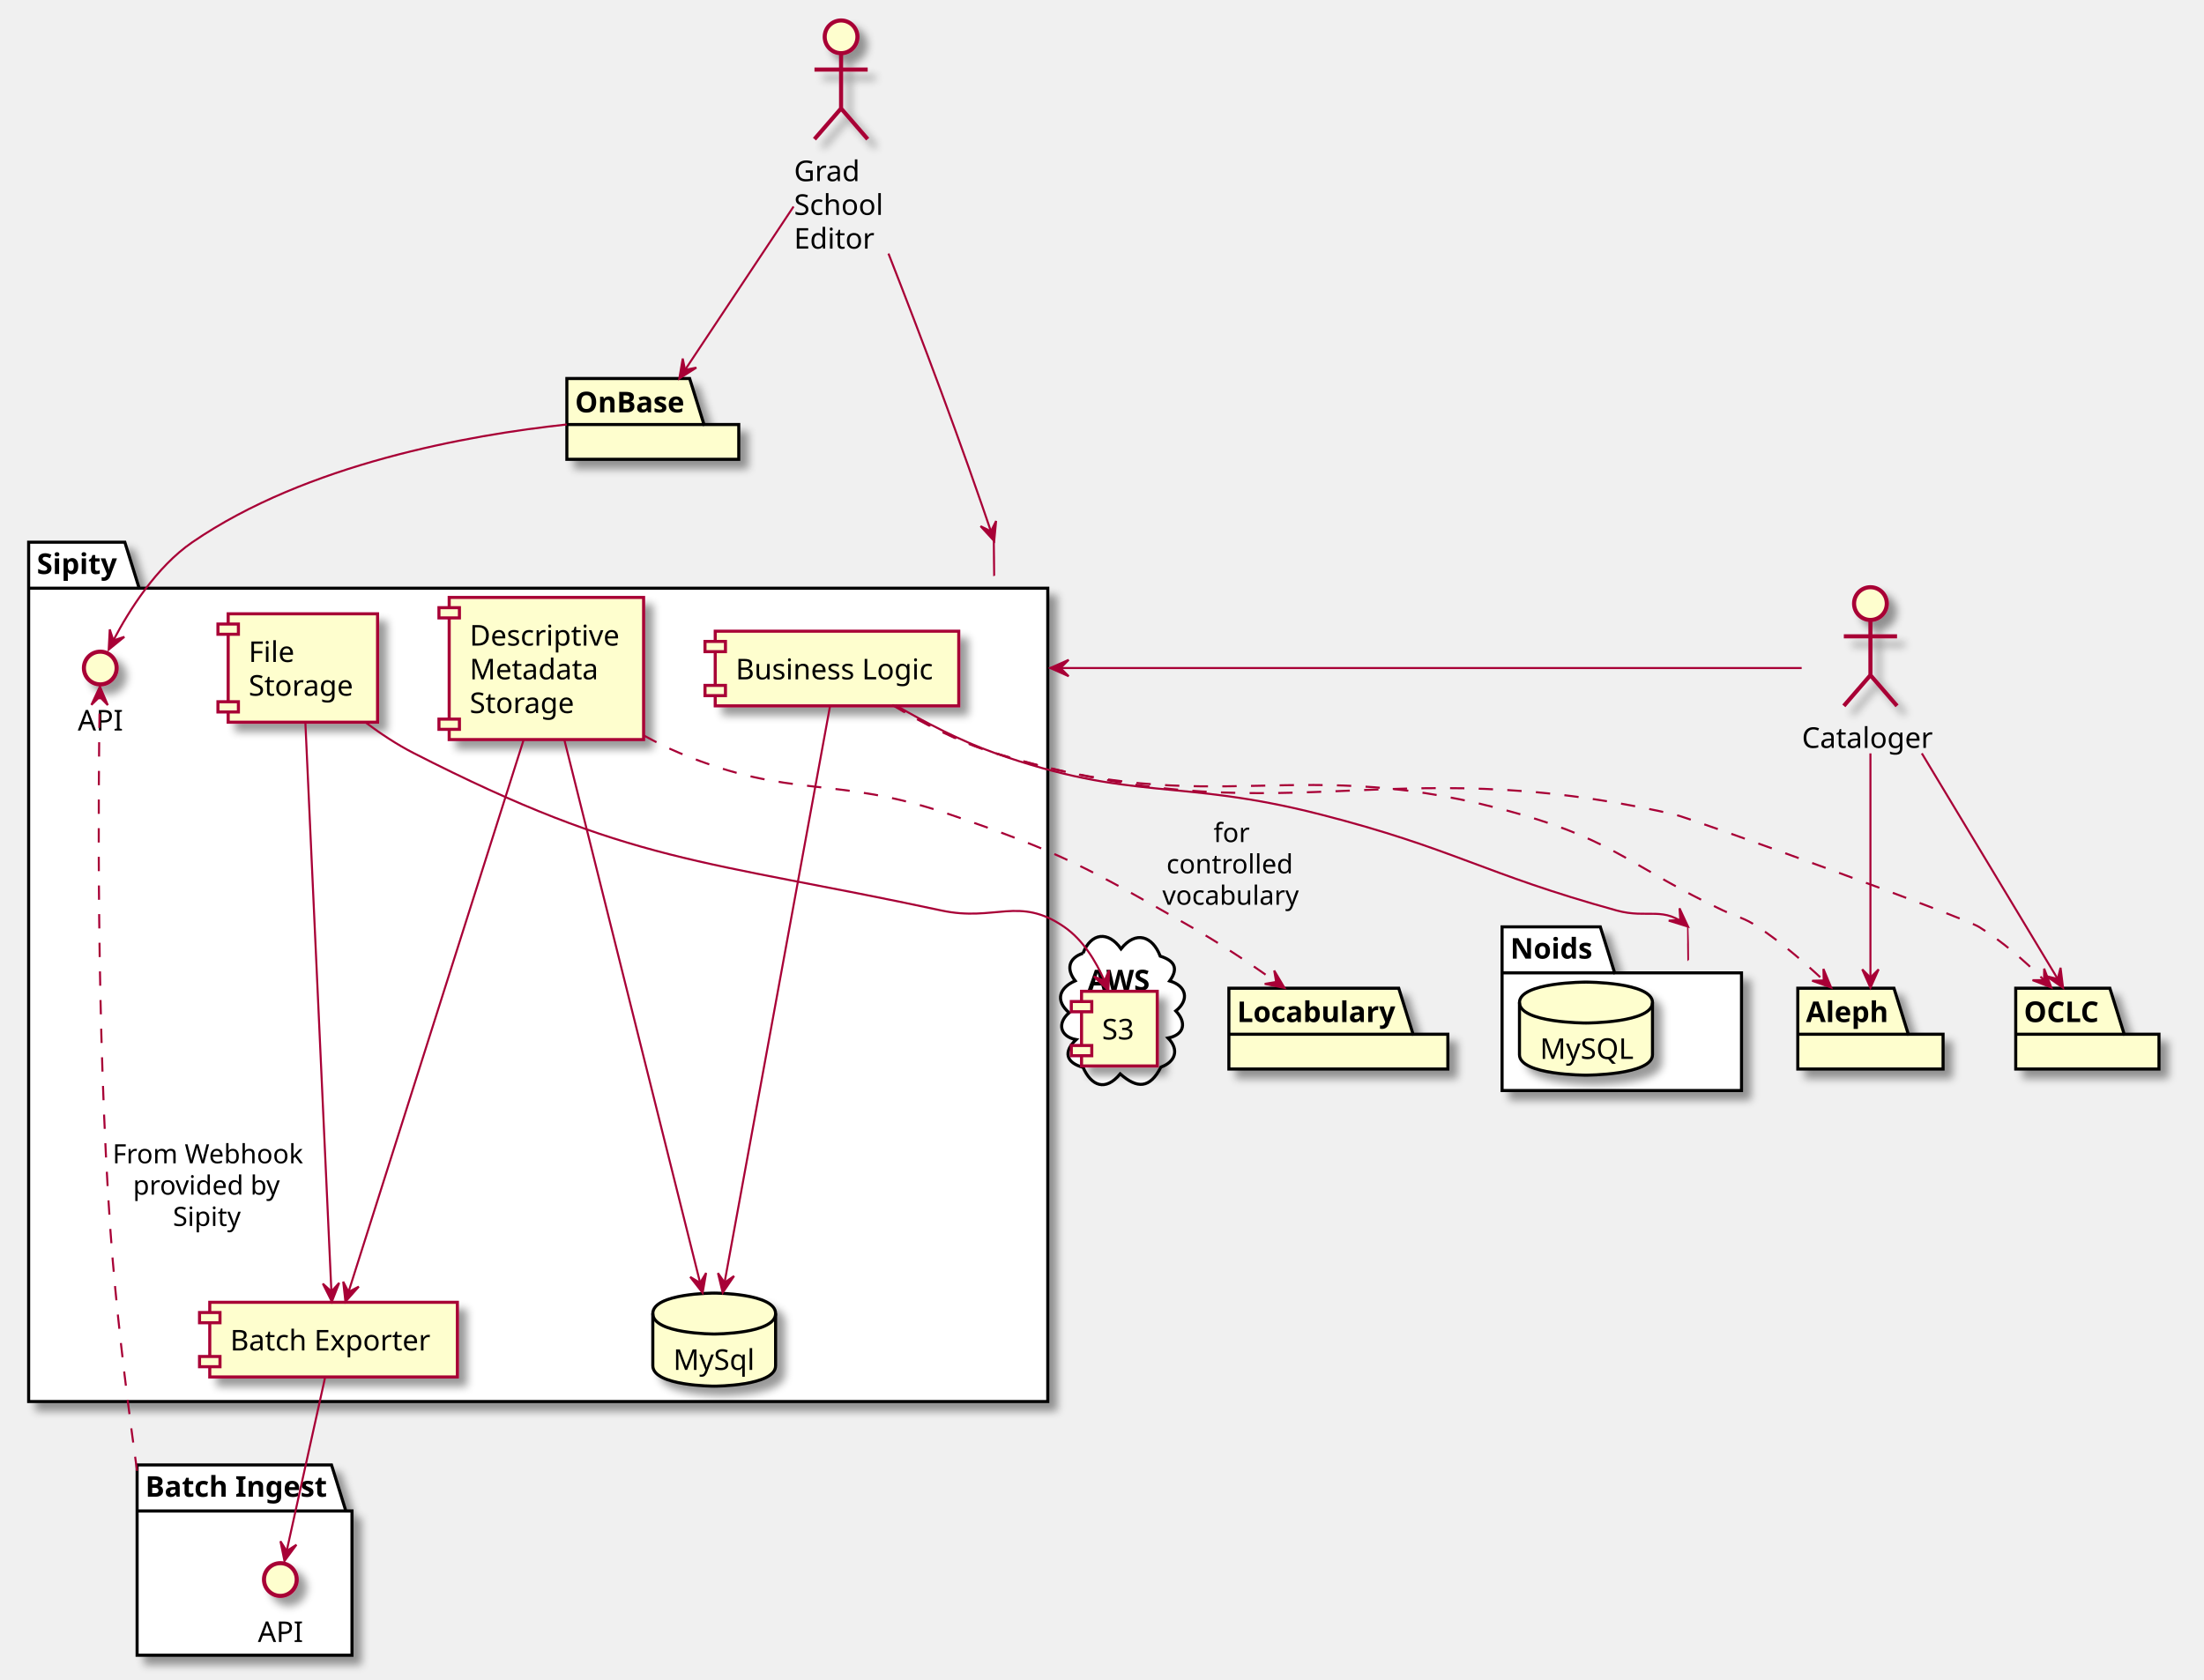
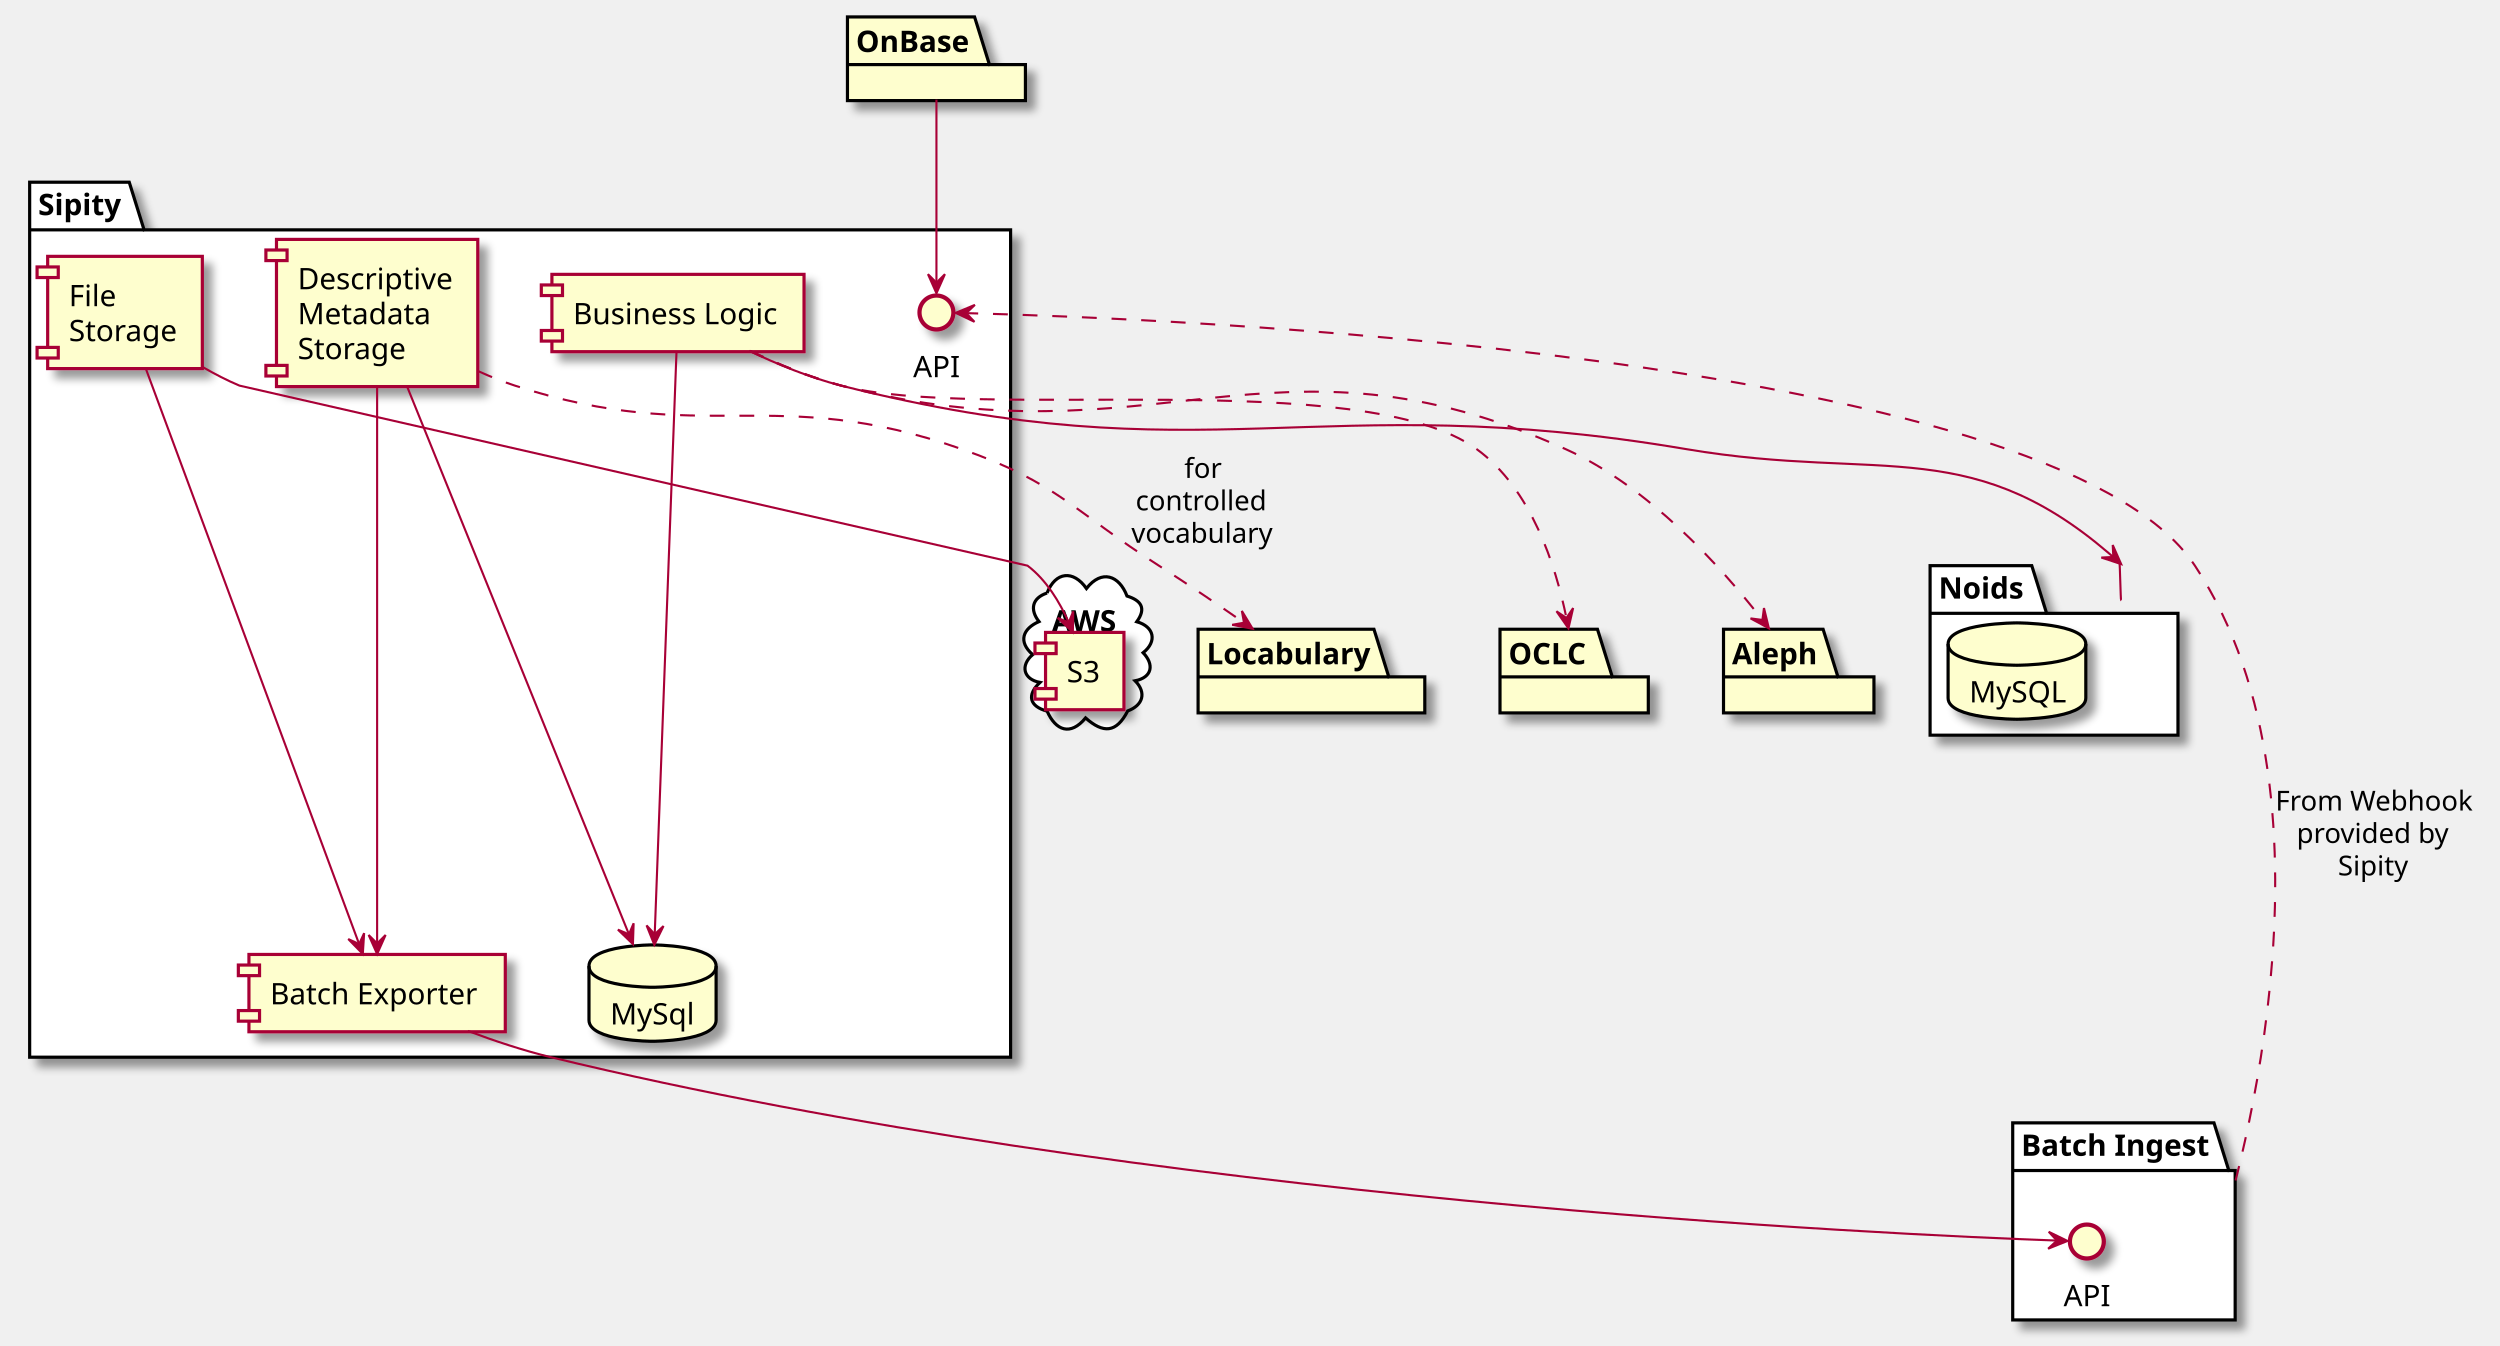
- <svg xmlns="http://www.w3.org/2000/svg" contentScriptType="application/ecmascript" contentStyleType="text/css" height="821px" preserveAspectRatio="none" style="width:1077px;height:821px;" version="1.1" viewBox="0 0 1077 821" width="1077px" zoomAndPan="magnify">
+ <svg xmlns="http://www.w3.org/2000/svg" contentScriptType="application/ecmascript" contentStyleType="text/css" height="635px" preserveAspectRatio="none" style="width:1180px;height:635px;" version="1.1" viewBox="0 0 1180 635" width="1180px" zoomAndPan="magnify">
  <defs>
-     <filter height="300%" id="fkotewi558p3j" width="300%" x="-1" y="-1">
+     <filter height="300%" id="f1oy0xllibk9ka" width="300%" x="-1" y="-1">
      <feGaussianBlur result="blurOut" stdDeviation="2.0" />
      <feColorMatrix in="blurOut" result="blurOut2" type="matrix" values="0 0 0 0 0 0 0 0 0 0 0 0 0 0 0 0 0 0 .4 0" />
      <feOffset dx="4.0" dy="4.0" in="blurOut2" result="blurOut3" />
      <feBlend in="SourceGraphic" in2="blurOut3" mode="normal" />
    </filter>
  </defs>
  <g>
-     <polygon fill="#FFFFFF" filter="url(#fkotewi558p3j)" points="14,265,61,265,68,287.488,512,287.488,512,685,14,685,14,265" style="stroke: #000000; stroke-width: 1.5;" />
-     <line style="stroke: #000000; stroke-width: 1.5;" x1="14" x2="68" y1="287.488" y2="287.488" />
-     <text fill="#000000" font-family="sans-serif" font-size="14" font-weight="bold" lengthAdjust="spacingAndGlyphs" textLength="41" x="18" y="280.535">Sipity</text>
-     <polygon fill="#FFFFFF" filter="url(#fkotewi558p3j)" points="67,716,162,716,169,738.488,172,738.488,172,809,67,809,67,716" style="stroke: #000000; stroke-width: 1.5;" />
-     <line style="stroke: #000000; stroke-width: 1.5;" x1="67" x2="169" y1="738.488" y2="738.488" />
-     <text fill="#000000" font-family="sans-serif" font-size="14" font-weight="bold" lengthAdjust="spacingAndGlyphs" textLength="89" x="71" y="731.535">Batch Ingest</text>
-     <polygon fill="#FFFFFF" filter="url(#fkotewi558p3j)" points="734,453,782,453,789,475.488,851,475.488,851,533,734,533,734,453" style="stroke: #000000; stroke-width: 1.5;" />
-     <line style="stroke: #000000; stroke-width: 1.5;" x1="734" x2="789" y1="475.488" y2="475.488" />
-     <text fill="#000000" font-family="sans-serif" font-size="14" font-weight="bold" lengthAdjust="spacingAndGlyphs" textLength="42" x="738" y="468.535">Noids</text>
-     <path d="M529.214,465.899 C533.211,455.757 541.62,454.938 547.798,463.76 C555.029,454.592 563.234,457.565 566.946,467.322 C573.62,469.421 576.19,473.042 571.568,479.448 C579.779,481.794 581.335,488.692 574.558,494.097 C579.821,499.584 578.968,505.698 570.776,507.344 C576.361,513.062 574.385,518.966 567.275,521.557 C561.905,532.072 555.741,532.25 547.395,524.862 C540.225,533.569 533.276,530.827 529.251,521.667 C520.875,519.419 519.476,514.053 525.864,508.115 C517.972,506.641 516.47,500.086 522.417,494.979 C515.383,488.826 517.761,482.737 525.396,479.387 C521.005,473.72 522.073,468.301 529.214,465.899 " fill="#FFFFFF" style="stroke: #000000; stroke-width: 1.5;" />
-     <text fill="#000000" font-family="sans-serif" font-size="14" font-weight="bold" lengthAdjust="spacingAndGlyphs" textLength="31" x="531.5" y="484.035">AWS</text>
-     <rect fill="#FEFECE" filter="url(#fkotewi558p3j)" height="52.977" style="stroke: #A80036; stroke-width: 1.5;" width="73" x="111.5" y="300" />
-     <rect fill="#FEFECE" height="5" style="stroke: #A80036; stroke-width: 1.5;" width="10" x="106.5" y="305" />
-     <rect fill="#FEFECE" height="5" style="stroke: #A80036; stroke-width: 1.5;" width="10" x="106.5" y="342.977" />
-     <text fill="#000000" font-family="sans-serif" font-size="14" lengthAdjust="spacingAndGlyphs" textLength="24" x="121.5" y="323.535">File</text>
-     <text fill="#000000" font-family="sans-serif" font-size="14" lengthAdjust="spacingAndGlyphs" textLength="53" x="121.5" y="340.023">Storage</text>
-     <rect fill="#FEFECE" filter="url(#fkotewi558p3j)" height="69.465" style="stroke: #A80036; stroke-width: 1.5;" width="95" x="219.5" y="292" />
-     <rect fill="#FEFECE" height="5" style="stroke: #A80036; stroke-width: 1.5;" width="10" x="214.5" y="297" />
-     <rect fill="#FEFECE" height="5" style="stroke: #A80036; stroke-width: 1.5;" width="10" x="214.5" y="351.465" />
-     <text fill="#000000" font-family="sans-serif" font-size="14" lengthAdjust="spacingAndGlyphs" textLength="75" x="229.5" y="315.535">Descriptive</text>
-     <text fill="#000000" font-family="sans-serif" font-size="14" lengthAdjust="spacingAndGlyphs" textLength="63" x="229.5" y="332.023">Metadata</text>
-     <text fill="#000000" font-family="sans-serif" font-size="14" lengthAdjust="spacingAndGlyphs" textLength="53" x="229.5" y="348.512">Storage</text>
-     <rect fill="#FEFECE" filter="url(#fkotewi558p3j)" height="36.488" style="stroke: #A80036; stroke-width: 1.5;" width="121" x="102.5" y="636.5" />
-     <rect fill="#FEFECE" height="5" style="stroke: #A80036; stroke-width: 1.5;" width="10" x="97.5" y="641.5" />
-     <rect fill="#FEFECE" height="5" style="stroke: #A80036; stroke-width: 1.5;" width="10" x="97.5" y="662.988" />
-     <text fill="#000000" font-family="sans-serif" font-size="14" lengthAdjust="spacingAndGlyphs" textLength="101" x="112.5" y="660.035">Batch Exporter</text>
-     <rect fill="#FEFECE" filter="url(#fkotewi558p3j)" height="36.488" style="stroke: #A80036; stroke-width: 1.5;" width="119" x="349.5" y="308.5" />
-     <rect fill="#FEFECE" height="5" style="stroke: #A80036; stroke-width: 1.5;" width="10" x="344.5" y="313.5" />
-     <rect fill="#FEFECE" height="5" style="stroke: #A80036; stroke-width: 1.5;" width="10" x="344.5" y="334.988" />
-     <text fill="#000000" font-family="sans-serif" font-size="14" lengthAdjust="spacingAndGlyphs" textLength="99" x="359.5" y="332.035">Business Logic</text>
-     <ellipse cx="49" cy="326.5" fill="#FEFECE" filter="url(#fkotewi558p3j)" rx="8" ry="8" style="stroke: #A80036; stroke-width: 2.0;" />
-     <text fill="#000000" font-family="sans-serif" font-size="14" lengthAdjust="spacingAndGlyphs" textLength="22" x="38" y="357.035">API</text>
-     <path d="M319,642 C319,632 349,632 349,632 C349,632 379,632 379,642 L379,667.488 C379,677.488 349,677.488 349,677.488 C349,677.488 319,677.488 319,667.488 L319,642 " fill="#FEFECE" filter="url(#fkotewi558p3j)" style="stroke: #000000; stroke-width: 1.5;" />
-     <path d="M319,642 C319,652 349,652 349,652 C349,652 379,652 379,642 " fill="none" style="stroke: #000000; stroke-width: 1.5;" />
-     <text fill="#000000" font-family="sans-serif" font-size="14" lengthAdjust="spacingAndGlyphs" textLength="40" x="329" y="669.535">MySql</text>
-     <ellipse cx="137" cy="772" fill="#FEFECE" filter="url(#fkotewi558p3j)" rx="8" ry="8" style="stroke: #A80036; stroke-width: 2.0;" />
-     <text fill="#000000" font-family="sans-serif" font-size="14" lengthAdjust="spacingAndGlyphs" textLength="22" x="126" y="802.535">API</text>
-     <path d="M742.5,490 C742.5,480 775,480 775,480 C775,480 807.5,480 807.5,490 L807.5,515.488 C807.5,525.488 775,525.488 775,525.488 C775,525.488 742.5,525.488 742.5,515.488 L742.5,490 " fill="#FEFECE" filter="url(#fkotewi558p3j)" style="stroke: #000000; stroke-width: 1.5;" />
-     <path d="M742.5,490 C742.5,500 775,500 775,500 C775,500 807.5,500 807.5,490 " fill="none" style="stroke: #000000; stroke-width: 1.5;" />
-     <text fill="#000000" font-family="sans-serif" font-size="14" lengthAdjust="spacingAndGlyphs" textLength="45" x="752.5" y="517.535">MySQL</text>
-     <rect fill="#FEFECE" filter="url(#fkotewi558p3j)" height="36.488" style="stroke: #A80036; stroke-width: 1.5;" width="37" x="528.5" y="484.5" />
-     <rect fill="#FEFECE" height="5" style="stroke: #A80036; stroke-width: 1.5;" width="10" x="523.5" y="489.5" />
-     <rect fill="#FEFECE" height="5" style="stroke: #A80036; stroke-width: 1.5;" width="10" x="523.5" y="510.988" />
-     <text fill="#000000" font-family="sans-serif" font-size="14" lengthAdjust="spacingAndGlyphs" textLength="17" x="538.5" y="508.035">S3</text>
-     <ellipse cx="914" cy="295" fill="#FEFECE" filter="url(#fkotewi558p3j)" rx="8" ry="8" style="stroke: #A80036; stroke-width: 2.0;" />
-     <path d="M914,303 L914,330 M901,311 L927,311 M914,330 L901,345 M914,330 L927,345 " fill="none" filter="url(#fkotewi558p3j)" style="stroke: #A80036; stroke-width: 2.0;" />
-     <text fill="#000000" font-family="sans-serif" font-size="14" lengthAdjust="spacingAndGlyphs" textLength="67" x="880.5" y="365.535">Cataloger</text>
-     <ellipse cx="411" cy="18" fill="#FEFECE" filter="url(#fkotewi558p3j)" rx="8" ry="8" style="stroke: #A80036; stroke-width: 2.0;" />
-     <path d="M411,26 L411,53 M398,34 L424,34 M411,53 L398,68 M411,53 L424,68 " fill="none" filter="url(#fkotewi558p3j)" style="stroke: #A80036; stroke-width: 2.0;" />
-     <text fill="#000000" font-family="sans-serif" font-size="14" lengthAdjust="spacingAndGlyphs" textLength="33" x="388" y="88.535">Grad</text>
-     <text fill="#000000" font-family="sans-serif" font-size="14" lengthAdjust="spacingAndGlyphs" textLength="46" x="388" y="105.023">School</text>
-     <text fill="#000000" font-family="sans-serif" font-size="14" lengthAdjust="spacingAndGlyphs" textLength="41" x="388" y="121.512">Editor</text>
-     <polygon fill="#FEFECE" filter="url(#fkotewi558p3j)" points="985,483,1031,483,1038,505.488,1055,505.488,1055,522.488,985,522.488,985,483" style="stroke: #000000; stroke-width: 1.5;" />
-     <line style="stroke: #000000; stroke-width: 1.5;" x1="985" x2="1038" y1="505.488" y2="505.488" />
-     <text fill="#000000" font-family="sans-serif" font-size="14" font-weight="bold" lengthAdjust="spacingAndGlyphs" textLength="40" x="989" y="499.535">OCLC</text>
-     <polygon fill="#FEFECE" filter="url(#fkotewi558p3j)" points="878.5,483,925.5,483,932.5,505.488,949.5,505.488,949.5,522.488,878.5,522.488,878.5,483" style="stroke: #000000; stroke-width: 1.5;" />
-     <line style="stroke: #000000; stroke-width: 1.5;" x1="878.5" x2="932.5" y1="505.488" y2="505.488" />
-     <text fill="#000000" font-family="sans-serif" font-size="14" font-weight="bold" lengthAdjust="spacingAndGlyphs" textLength="41" x="882.5" y="499.535">Aleph</text>
-     <polygon fill="#FEFECE" filter="url(#fkotewi558p3j)" points="277,185,337,185,344,207.488,361,207.488,361,224.488,277,224.488,277,185" style="stroke: #000000; stroke-width: 1.5;" />
-     <line style="stroke: #000000; stroke-width: 1.5;" x1="277" x2="344" y1="207.488" y2="207.488" />
-     <text fill="#000000" font-family="sans-serif" font-size="14" font-weight="bold" lengthAdjust="spacingAndGlyphs" textLength="54" x="281" y="201.535">OnBase</text>
-     <polygon fill="#FEFECE" filter="url(#fkotewi558p3j)" points="600.5,483,683.5,483,690.5,505.488,707.5,505.488,707.5,522.488,600.5,522.488,600.5,483" style="stroke: #000000; stroke-width: 1.5;" />
-     <line style="stroke: #000000; stroke-width: 1.5;" x1="600.5" x2="690.5" y1="505.488" y2="505.488" />
-     <text fill="#000000" font-family="sans-serif" font-size="14" font-weight="bold" lengthAdjust="spacingAndGlyphs" textLength="77" x="604.5" y="499.535">Locabulary</text>
-     <path d="M314.622,359.465 C320.329,362.639 326.194,365.574 332,368 C387.51,391.198 407.08,378.515 464,398 C518.743,416.74 531.764,424.289 582,453 C596.081,461.048 610.958,471.007 623.511,479.877 " fill="none" id="SipityDMS-&gt;Locabulary" style="stroke: #A80036; stroke-width: 1.0; stroke-dasharray: 7.0,7.0;" />
-     <polygon fill="#A80036" points="627.675,482.84,622.66,474.363,623.601,479.941,618.022,480.881,627.675,482.84" style="stroke: #A80036; stroke-width: 1.0;" />
-     <text fill="#000000" font-family="sans-serif" font-size="13" lengthAdjust="spacingAndGlyphs" textLength="18" x="593" y="411.568">for</text>
-     <text fill="#000000" font-family="sans-serif" font-size="13" lengthAdjust="spacingAndGlyphs" textLength="64" x="570" y="426.879">controlled</text>
-     <text fill="#000000" font-family="sans-serif" font-size="13" lengthAdjust="spacingAndGlyphs" textLength="68" x="568" y="442.19">vocabulary</text>
-     <path d="M178.681,353.132 C185.989,358.59 193.999,363.909 202,368 C308.546,422.476 342.997,419.904 460,445 C486.304,450.642 497.827,437.765 520,453 C529.152,459.288 535.495,469.723 539.721,479.395 " fill="none" id="SipityFS-&gt;S3" style="stroke: #A80036; stroke-width: 1.0;" />
-     <polygon fill="#A80036" points="541.629,484.06,541.924,474.216,539.736,479.432,534.52,477.244,541.629,484.06" style="stroke: #A80036; stroke-width: 1.0;" />
-     <path d="M275.698,361.291 C292.062,426.748 327.123,566.993 342.046,626.683 " fill="none" id="SipityDMS-&gt;MySql" style="stroke: #A80036; stroke-width: 1.0;" />
-     <polygon fill="#A80036" points="343.341,631.863,345.038,622.161,342.128,627.012,337.277,624.102,343.341,631.863" style="stroke: #A80036; stroke-width: 1.0;" />
-     <path d="M158.994,672.602 C153.794,696.103 144.828,736.623 140.11,757.946 " fill="none" id="SipityBE-&gt;BatchAPI" style="stroke: #A80036; stroke-width: 1.0;" />
-     <polygon fill="#A80036" points="139.007,762.931,144.857,755.008,140.087,758.049,137.046,753.279,139.007,762.931" style="stroke: #A80036; stroke-width: 1.0;" />
-     <path d="M149.215,353.064 C152.079,415.686 159.215,571.736 161.929,631.085 " fill="none" id="SipityFS-&gt;SipityBE" style="stroke: #A80036; stroke-width: 1.0;" />
-     <polygon fill="#A80036" points="162.163,636.19,165.747,627.016,161.934,631.195,157.755,627.382,162.163,636.19" style="stroke: #A80036; stroke-width: 1.0;" />
-     <path d="M255.969,361.291 C234.656,428.509 188.337,574.591 170.35,631.321 " fill="none" id="SipityDMS-&gt;SipityBE" style="stroke: #A80036; stroke-width: 1.0;" />
-     <polygon fill="#A80036" points="168.8,636.209,175.333,628.838,170.311,631.442,167.707,626.42,168.8,636.209" style="stroke: #A80036; stroke-width: 1.0;" />
-     <path d="M66.99,718.911 C66.957,718.671 66.923,718.429 66.889,718.188 C66.822,717.704 66.754,717.218 66.686,716.73 C66.414,714.778 66.14,712.792 65.864,710.775 C61.446,678.496 56.557,638.191 54,602 C46.964,502.394 48.078,382.06 48.729,341.02 " fill="none" id="Batch-&gt;SipityAPI" style="stroke: #A80036; stroke-width: 1.0; stroke-dasharray: 7.0,7.0;" />
-     <polygon fill="#A80036" points="48.821,335.552,44.67,344.484,48.736,340.552,52.669,344.618,48.821,335.552" style="stroke: #A80036; stroke-width: 1.0;" />
-     <text fill="#000000" font-family="sans-serif" font-size="13" lengthAdjust="spacingAndGlyphs" textLength="94" x="55" y="568.568">From Webhook</text>
-     <text fill="#000000" font-family="sans-serif" font-size="13" lengthAdjust="spacingAndGlyphs" textLength="74" x="65" y="583.879">provided by</text>
-     <text fill="#000000" font-family="sans-serif" font-size="13" lengthAdjust="spacingAndGlyphs" textLength="35" x="84.5" y="599.189">Sipity</text>
-     <path d="M405.689,344.602 C395.748,398.943 366.115,560.941 354.122,626.498 " fill="none" id="SipityBL-&gt;MySql" style="stroke: #A80036; stroke-width: 1.0;" />
-     <polygon fill="#A80036" points="353.154,631.793,358.708,623.66,354.053,626.875,350.839,622.221,353.154,631.793" style="stroke: #A80036; stroke-width: 1.0;" />
-     <path d="M437.638,344.672 C451.729,352.89 469.252,362.068 486,368 C553.787,392.01 575.322,380.21 645,398 C710.64,414.759 724.692,426.99 790,445 C797.691,447.121 803.451,446.481 808.783,446.63 C811.449,446.705 814.008,446.977 816.648,447.891 C817.968,448.348 819.309,448.965 820.693,449.798 C821.385,450.214 822.088,450.685 822.805,451.216 C823.163,451.482 823.525,451.763 823.891,452.06 C824.074,452.208 824.258,452.361 824.442,452.517 C824.535,452.596 824.628,452.675 824.72,452.756 C824.767,452.796 824.813,469.448 824.86,469.488 " fill="none" id="SipityBL-&gt;Noids" style="stroke: #A80036; stroke-width: 1.0;" />
-     <polygon fill="#A80036" points="824.86,452.877,820.717,443.942,821.096,449.586,815.452,449.965,824.86,452.877" style="stroke: #A80036; stroke-width: 1.0;" />
-     <path d="M276.959,207.458 C228.963,212.614 149.886,226.694 94,265 C76.311,277.125 62.982,298.551 55.583,312.64 " fill="none" id="OnBase-&gt;SipityAPI" style="stroke: #A80036; stroke-width: 1.0;" />
-     <polygon fill="#A80036" points="53.128,317.467,60.773,311.258,55.394,313.01,53.642,307.632,53.128,317.467" style="stroke: #A80036; stroke-width: 1.0;" />
-     <path d="M436.389,344.556 C450.614,353.062 468.619,362.523 486,368 C595.681,402.562 632.472,366.25 743,398 C789.814,411.447 797.965,424.186 842,445 C849.549,448.568 852.044,448.38 859,453 C870.236,460.463 881.507,470.132 890.895,478.941 " fill="none" id="SipityBL-&gt;Aleph" style="stroke: #A80036; stroke-width: 1.0; stroke-dasharray: 7.0,7.0;" />
-     <polygon fill="#A80036" points="894.797,482.654,891.035,473.553,891.175,479.208,885.52,479.348,894.797,482.654" style="stroke: #A80036; stroke-width: 1.0;" />
-     <path d="M435.975,344.534 C450.24,353.146 468.404,362.707 486,368 C627.876,410.681 673.475,365.398 818,398 C826.607,399.942 959.489,448.37 967,453 C978.441,460.053 989.556,469.831 998.628,478.835 " fill="none" id="SipityBL-&gt;OCLC" style="stroke: #A80036; stroke-width: 1.0; stroke-dasharray: 7.0,7.0;" />
-     <polygon fill="#A80036" points="1002.385,482.637,998.903,473.424,998.87,479.081,993.214,479.048,1002.385,482.637" style="stroke: #A80036; stroke-width: 1.0;" />
-     <path d="M387.784,100.949 C371.216,125.892 349.373,158.776 334.79,180.729 " fill="none" id="GradSchoolEditor-&gt;OnBase" style="stroke: #A80036; stroke-width: 1.0;" />
-     <polygon fill="#A80036" points="331.974,184.968,340.286,179.685,334.741,180.804,333.622,175.258,331.974,184.968" style="stroke: #A80036; stroke-width: 1.0;" />
-     <path d="M434.157,123.925 C441.885,143.667 450.837,166.942 459.861,191.279 C464.374,203.447 468.904,215.881 473.308,228.271 C475.51,234.466 477.681,240.65 479.803,246.784 C480.863,249.851 481.911,252.906 482.945,255.944 C483.462,257.463 483.975,258.977 484.484,260.487 C484.739,261.241 484.993,261.995 485.245,262.747 C485.372,263.123 485.498,263.499 485.623,263.875 C485.686,264.062 485.749,281.301 485.812,281.488 " fill="none" id="GradSchoolEditor-&gt;Sipity" style="stroke: #A80036; stroke-width: 1.0;" />
-     <polygon fill="#A80036" points="485.812,264.438,486.749,254.633,484.225,259.696,479.163,257.172,485.812,264.438" style="stroke: #A80036; stroke-width: 1.0;" />
-     <path d="M880.4,326.5 C817.733,326.5 755.067,326.5 692.4,326.5 C661.067,326.5 629.734,326.5 598.4,326.5 C582.734,326.5 567.067,326.5 551.4,326.5 C543.567,326.5 535.734,326.5 527.9,326.5 C523.984,326.5 520.067,326.5 516.15,326.5 C515.171,326.5 514.192,326.5 513.213,326.5 " fill="none" id="Cataloger-&gt;Sipity" style="stroke: #A80036; stroke-width: 1.0;" />
-     <polygon fill="#A80036" points="513.213,326.5,522.213,330.5,518.213,326.5,522.213,322.5,513.213,326.5" style="stroke: #A80036; stroke-width: 1.0;" />
-     <path d="M914,368.209 C914,402.277 914,449.284 914,477.694 " fill="none" id="Cataloger-&gt;Aleph" style="stroke: #A80036; stroke-width: 1.0;" />
-     <polygon fill="#A80036" points="914,482.775,918,473.775,914,477.775,910,473.775,914,482.775" style="stroke: #A80036; stroke-width: 1.0;" />
-     <path d="M939.12,368.209 C959.809,402.56 988.42,450.065 1005.484,478.397 " fill="none" id="Cataloger-&gt;OCLC" style="stroke: #A80036; stroke-width: 1.0;" />
-     <polygon fill="#A80036" points="1008.12,482.775,1006.903,473.002,1005.54,478.492,1000.05,477.129,1008.12,482.775" style="stroke: #A80036; stroke-width: 1.0;" />
+     <polygon fill="#FFFFFF" filter="url(#f1oy0xllibk9ka)" points="14,86,61,86,68,108.488,477,108.488,477,499,14,499,14,86" style="stroke: #000000; stroke-width: 1.5;" />
+     <line style="stroke: #000000; stroke-width: 1.5;" x1="14" x2="68" y1="108.488" y2="108.488" />
+     <text fill="#000000" font-family="sans-serif" font-size="14" font-weight="bold" lengthAdjust="spacingAndGlyphs" textLength="41" x="18" y="101.535">Sipity</text>
+     <polygon fill="#FFFFFF" filter="url(#f1oy0xllibk9ka)" points="950,530,1045,530,1052,552.488,1055,552.488,1055,623,950,623,950,530" style="stroke: #000000; stroke-width: 1.5;" />
+     <line style="stroke: #000000; stroke-width: 1.5;" x1="950" x2="1052" y1="552.488" y2="552.488" />
+     <text fill="#000000" font-family="sans-serif" font-size="14" font-weight="bold" lengthAdjust="spacingAndGlyphs" textLength="89" x="954" y="545.535">Batch Ingest</text>
+     <polygon fill="#FFFFFF" filter="url(#f1oy0xllibk9ka)" points="911,267,959,267,966,289.488,1028,289.488,1028,347,911,347,911,267" style="stroke: #000000; stroke-width: 1.5;" />
+     <line style="stroke: #000000; stroke-width: 1.5;" x1="911" x2="966" y1="289.488" y2="289.488" />
+     <text fill="#000000" font-family="sans-serif" font-size="14" font-weight="bold" lengthAdjust="spacingAndGlyphs" textLength="42" x="915" y="282.535">Noids</text>
+     <path d="M494.214,279.899 C498.211,269.757 506.62,268.938 512.798,277.76 C520.029,268.592 528.234,271.565 531.946,281.322 C538.62,283.421 541.19,287.042 536.568,293.448 C544.779,295.794 546.335,302.692 539.558,308.097 C544.821,313.584 543.968,319.698 535.776,321.344 C541.361,327.062 539.385,332.966 532.275,335.557 C526.905,346.072 520.741,346.25 512.395,338.862 C505.225,347.569 498.276,344.827 494.251,335.667 C485.875,333.419 484.476,328.053 490.864,322.115 C482.973,320.641 481.47,314.086 487.417,308.979 C480.383,302.826 482.761,296.737 490.396,293.387 C486.005,287.72 487.073,282.301 494.214,279.899 " fill="#FFFFFF" style="stroke: #000000; stroke-width: 1.5;" />
+     <text fill="#000000" font-family="sans-serif" font-size="14" font-weight="bold" lengthAdjust="spacingAndGlyphs" textLength="31" x="496.5" y="298.035">AWS</text>
+     <rect fill="#FEFECE" filter="url(#f1oy0xllibk9ka)" height="52.977" style="stroke: #A80036; stroke-width: 1.5;" width="73" x="22.5" y="121" />
+     <rect fill="#FEFECE" height="5" style="stroke: #A80036; stroke-width: 1.5;" width="10" x="17.5" y="126" />
+     <rect fill="#FEFECE" height="5" style="stroke: #A80036; stroke-width: 1.5;" width="10" x="17.5" y="163.977" />
+     <text fill="#000000" font-family="sans-serif" font-size="14" lengthAdjust="spacingAndGlyphs" textLength="24" x="32.5" y="144.535">File</text>
+     <text fill="#000000" font-family="sans-serif" font-size="14" lengthAdjust="spacingAndGlyphs" textLength="53" x="32.5" y="161.023">Storage</text>
+     <rect fill="#FEFECE" filter="url(#f1oy0xllibk9ka)" height="69.465" style="stroke: #A80036; stroke-width: 1.5;" width="95" x="130.5" y="113" />
+     <rect fill="#FEFECE" height="5" style="stroke: #A80036; stroke-width: 1.5;" width="10" x="125.5" y="118" />
+     <rect fill="#FEFECE" height="5" style="stroke: #A80036; stroke-width: 1.5;" width="10" x="125.5" y="172.465" />
+     <text fill="#000000" font-family="sans-serif" font-size="14" lengthAdjust="spacingAndGlyphs" textLength="75" x="140.5" y="136.535">Descriptive</text>
+     <text fill="#000000" font-family="sans-serif" font-size="14" lengthAdjust="spacingAndGlyphs" textLength="63" x="140.5" y="153.023">Metadata</text>
+     <text fill="#000000" font-family="sans-serif" font-size="14" lengthAdjust="spacingAndGlyphs" textLength="53" x="140.5" y="169.512">Storage</text>
+     <rect fill="#FEFECE" filter="url(#f1oy0xllibk9ka)" height="36.488" style="stroke: #A80036; stroke-width: 1.5;" width="121" x="117.5" y="450.5" />
+     <rect fill="#FEFECE" height="5" style="stroke: #A80036; stroke-width: 1.5;" width="10" x="112.5" y="455.5" />
+     <rect fill="#FEFECE" height="5" style="stroke: #A80036; stroke-width: 1.5;" width="10" x="112.5" y="476.988" />
+     <text fill="#000000" font-family="sans-serif" font-size="14" lengthAdjust="spacingAndGlyphs" textLength="101" x="127.5" y="474.035">Batch Exporter</text>
+     <rect fill="#FEFECE" filter="url(#f1oy0xllibk9ka)" height="36.488" style="stroke: #A80036; stroke-width: 1.5;" width="119" x="260.5" y="129.5" />
+     <rect fill="#FEFECE" height="5" style="stroke: #A80036; stroke-width: 1.5;" width="10" x="255.5" y="134.5" />
+     <rect fill="#FEFECE" height="5" style="stroke: #A80036; stroke-width: 1.5;" width="10" x="255.5" y="155.988" />
+     <text fill="#000000" font-family="sans-serif" font-size="14" lengthAdjust="spacingAndGlyphs" textLength="99" x="270.5" y="153.035">Business Logic</text>
+     <ellipse cx="442" cy="147.5" fill="#FEFECE" filter="url(#f1oy0xllibk9ka)" rx="8" ry="8" style="stroke: #A80036; stroke-width: 2.0;" />
+     <text fill="#000000" font-family="sans-serif" font-size="14" lengthAdjust="spacingAndGlyphs" textLength="22" x="431" y="178.035">API</text>
+     <path d="M278,456 C278,446 308,446 308,446 C308,446 338,446 338,456 L338,481.488 C338,491.488 308,491.488 308,491.488 C308,491.488 278,491.488 278,481.488 L278,456 " fill="#FEFECE" filter="url(#f1oy0xllibk9ka)" style="stroke: #000000; stroke-width: 1.5;" />
+     <path d="M278,456 C278,466 308,466 308,466 C308,466 338,466 338,456 " fill="none" style="stroke: #000000; stroke-width: 1.5;" />
+     <text fill="#000000" font-family="sans-serif" font-size="14" lengthAdjust="spacingAndGlyphs" textLength="40" x="288" y="483.535">MySql</text>
+     <ellipse cx="985" cy="586" fill="#FEFECE" filter="url(#f1oy0xllibk9ka)" rx="8" ry="8" style="stroke: #A80036; stroke-width: 2.0;" />
+     <text fill="#000000" font-family="sans-serif" font-size="14" lengthAdjust="spacingAndGlyphs" textLength="22" x="974" y="616.535">API</text>
+     <path d="M919.5,304 C919.5,294 952,294 952,294 C952,294 984.5,294 984.5,304 L984.5,329.488 C984.5,339.488 952,339.488 952,339.488 C952,339.488 919.5,339.488 919.5,329.488 L919.5,304 " fill="#FEFECE" filter="url(#f1oy0xllibk9ka)" style="stroke: #000000; stroke-width: 1.5;" />
+     <path d="M919.5,304 C919.5,314 952,314 952,314 C952,314 984.5,314 984.5,304 " fill="none" style="stroke: #000000; stroke-width: 1.5;" />
+     <text fill="#000000" font-family="sans-serif" font-size="14" lengthAdjust="spacingAndGlyphs" textLength="45" x="929.5" y="331.535">MySQL</text>
+     <rect fill="#FEFECE" filter="url(#f1oy0xllibk9ka)" height="36.488" style="stroke: #A80036; stroke-width: 1.5;" width="37" x="493.5" y="298.5" />
+     <rect fill="#FEFECE" height="5" style="stroke: #A80036; stroke-width: 1.5;" width="10" x="488.5" y="303.5" />
+     <rect fill="#FEFECE" height="5" style="stroke: #A80036; stroke-width: 1.5;" width="10" x="488.5" y="324.988" />
+     <text fill="#000000" font-family="sans-serif" font-size="14" lengthAdjust="spacingAndGlyphs" textLength="17" x="503.5" y="322.035">S3</text>
+     <polygon fill="#FEFECE" filter="url(#f1oy0xllibk9ka)" points="708,297,754,297,761,319.488,778,319.488,778,336.488,708,336.488,708,297" style="stroke: #000000; stroke-width: 1.5;" />
+     <line style="stroke: #000000; stroke-width: 1.5;" x1="708" x2="761" y1="319.488" y2="319.488" />
+     <text fill="#000000" font-family="sans-serif" font-size="14" font-weight="bold" lengthAdjust="spacingAndGlyphs" textLength="40" x="712" y="313.535">OCLC</text>
+     <polygon fill="#FEFECE" filter="url(#f1oy0xllibk9ka)" points="813.5,297,860.5,297,867.5,319.488,884.5,319.488,884.5,336.488,813.5,336.488,813.5,297" style="stroke: #000000; stroke-width: 1.5;" />
+     <line style="stroke: #000000; stroke-width: 1.5;" x1="813.5" x2="867.5" y1="319.488" y2="319.488" />
+     <text fill="#000000" font-family="sans-serif" font-size="14" font-weight="bold" lengthAdjust="spacingAndGlyphs" textLength="41" x="817.5" y="313.535">Aleph</text>
+     <polygon fill="#FEFECE" filter="url(#f1oy0xllibk9ka)" points="400,8,460,8,467,30.488,484,30.488,484,47.488,400,47.488,400,8" style="stroke: #000000; stroke-width: 1.5;" />
+     <line style="stroke: #000000; stroke-width: 1.5;" x1="400" x2="467" y1="30.488" y2="30.488" />
+     <text fill="#000000" font-family="sans-serif" font-size="14" font-weight="bold" lengthAdjust="spacingAndGlyphs" textLength="54" x="404" y="24.535">OnBase</text>
+     <polygon fill="#FEFECE" filter="url(#f1oy0xllibk9ka)" points="565.5,297,648.5,297,655.5,319.488,672.5,319.488,672.5,336.488,565.5,336.488,565.5,297" style="stroke: #000000; stroke-width: 1.5;" />
+     <line style="stroke: #000000; stroke-width: 1.5;" x1="565.5" x2="655.5" y1="319.488" y2="319.488" />
+     <text fill="#000000" font-family="sans-serif" font-size="14" font-weight="bold" lengthAdjust="spacingAndGlyphs" textLength="77" x="569.5" y="313.535">Locabulary</text>
+     <path d="M225.814,175.223 C231.486,177.803 237.29,180.142 243,182 C333.072,211.31 364.627,180.622 454,212 C499.309,227.908 506.524,241.16 547,267 C560.325,275.507 574.734,285.291 587.135,293.903 " fill="none" id="SipityDMS-&gt;Locabulary" style="stroke: #A80036; stroke-width: 1.0; stroke-dasharray: 7.0,7.0;" />
+     <polygon fill="#A80036" points="591.259,296.775,586.159,288.349,587.156,293.918,581.588,294.915,591.259,296.775" style="stroke: #A80036; stroke-width: 1.0;" />
+     <text fill="#000000" font-family="sans-serif" font-size="13" lengthAdjust="spacingAndGlyphs" textLength="18" x="559" y="225.568">for</text>
+     <text fill="#000000" font-family="sans-serif" font-size="13" lengthAdjust="spacingAndGlyphs" textLength="64" x="536" y="240.879">controlled</text>
+     <text fill="#000000" font-family="sans-serif" font-size="13" lengthAdjust="spacingAndGlyphs" textLength="68" x="534" y="256.19">vocabulary</text>
+     <path d="M95.558,173.19 C101.229,176.482 107.151,179.551 113,182 C113,182 485,267 485,267 C493.853,273.703 500.162,284.185 504.443,293.781 " fill="none" id="SipityFS-&gt;S3" style="stroke: #A80036; stroke-width: 1.0;" />
+     <polygon fill="#A80036" points="506.384,298.4,506.585,288.553,504.447,293.79,499.209,291.652,506.384,298.4" style="stroke: #A80036; stroke-width: 1.0;" />
+     <path d="M192.036,182.158 C218.026,246.335 273.151,382.45 296.82,440.895 " fill="none" id="SipityDMS-&gt;MySql" style="stroke: #A80036; stroke-width: 1.0;" />
+     <polygon fill="#A80036" points="298.74,445.636,299.07,435.793,296.864,441.002,291.655,438.796,298.74,445.636" style="stroke: #A80036; stroke-width: 1.0;" />
+     <path d="M220.81,486.598 C233.261,491.264 247.01,495.852 260,499 C540.379,566.949 895.191,582.842 970.537,585.534 " fill="none" id="SipityBE-&gt;BatchAPI" style="stroke: #A80036; stroke-width: 1.0;" />
+     <polygon fill="#A80036" points="975.85,585.718,966.994,581.408,970.853,585.544,966.717,589.403,975.85,585.718" style="stroke: #A80036; stroke-width: 1.0;" />
+     <path d="M68.84,174.042 C91.65,235.573 147.836,387.133 169.39,445.275 " fill="none" id="SipityFS-&gt;SipityBE" style="stroke: #A80036; stroke-width: 1.0;" />
+     <polygon fill="#A80036" points="171.245,450.279,171.867,440.45,169.507,445.591,164.366,443.231,171.245,450.279" style="stroke: #A80036; stroke-width: 1.0;" />
+     <path d="M178,182.158 C178,247.962 178,389.397 178,445.187 " fill="none" id="SipityDMS-&gt;SipityBE" style="stroke: #A80036; stroke-width: 1.0;" />
+     <polygon fill="#A80036" points="178,450.313,182,441.313,178,445.313,174,441.313,178,450.313" style="stroke: #A80036; stroke-width: 1.0;" />
+     <path d="M1055.195,557.173 C1055.27,556.878 1055.345,556.582 1055.42,556.283 C1055.571,555.687 1055.722,555.082 1055.875,554.47 C1056.484,552.022 1057.108,549.453 1057.74,546.771 C1062.797,525.316 1068.387,496.63 1071.486,464.733 C1077.684,400.939 1073.918,324.305 1036,267 C969.11,165.91 541.231,149.984 456.55,147.812 " fill="none" id="Batch-&gt;SipityAPI" style="stroke: #A80036; stroke-width: 1.0; stroke-dasharray: 7.0,7.0;" />
+     <polygon fill="#A80036" points="451.056,147.679,459.956,151.896,456.054,147.8,460.15,143.899,451.056,147.679" style="stroke: #A80036; stroke-width: 1.0;" />
+     <text fill="#000000" font-family="sans-serif" font-size="13" lengthAdjust="spacingAndGlyphs" textLength="94" x="1074" y="382.568">From Webhook</text>
+     <text fill="#000000" font-family="sans-serif" font-size="13" lengthAdjust="spacingAndGlyphs" textLength="74" x="1084" y="397.879">provided by</text>
+     <text fill="#000000" font-family="sans-serif" font-size="13" lengthAdjust="spacingAndGlyphs" textLength="35" x="1103.5" y="413.19">Sipity</text>
+     <path d="M319.32,165.678 C317.319,219.214 311.437,376.555 309.037,440.749 " fill="none" id="SipityBL-&gt;MySql" style="stroke: #A80036; stroke-width: 1.0;" />
+     <polygon fill="#A80036" points="308.843,445.938,313.177,437.094,309.03,440.941,305.183,436.795,308.843,445.938" style="stroke: #A80036; stroke-width: 1.0;" />
+     <path d="M353.582,165.588 C366.755,171.863 382.232,178.258 397,182 C569.387,225.676 620.669,182.268 796,212 C842.714,219.922 876.743,217.672 907.829,221.441 C923.372,223.326 938.179,226.716 953.468,233.634 C961.113,237.094 968.878,241.435 976.916,246.912 C980.935,249.65 985.022,252.672 989.196,256.01 C991.283,257.678 993.392,259.426 995.525,261.256 C996.592,262.172 997.665,263.108 998.744,264.065 C999.283,264.543 999.824,265.027 1000.367,265.516 C1000.638,265.761 1000.91,283.241 1001.182,283.488 " fill="none" id="SipityBL-&gt;Noids" style="stroke: #A80036; stroke-width: 1.0;" />
+     <polygon fill="#A80036" points="1001.182,266.254,997.211,257.241,997.482,262.892,991.831,263.162,1001.182,266.254" style="stroke: #A80036; stroke-width: 1.0;" />
+     <path d="M442,47.047 C442,71.189 442,111.687 442,133.146 " fill="none" id="OnBase-&gt;SipityAPI" style="stroke: #A80036; stroke-width: 1.0;" />
+     <polygon fill="#A80036" points="442,138.417,446,129.417,442,133.417,438,129.417,442,138.417" style="stroke: #A80036; stroke-width: 1.0;" />
+     <path d="M353.988,165.671 C367.081,171.877 382.397,178.203 397,182 C544.674,220.395 599.904,149.277 739,212 C778.27,229.708 812.257,267.438 831.686,292.382 " fill="none" id="SipityBL-&gt;Aleph" style="stroke: #A80036; stroke-width: 1.0; stroke-dasharray: 7.0,7.0;" />
+     <polygon fill="#A80036" points="834.909,296.576,832.596,287.002,831.862,292.611,826.253,291.878,834.909,296.576" style="stroke: #A80036; stroke-width: 1.0;" />
+     <path d="M354.013,165.576 C367.109,171.771 382.421,178.115 397,182 C461.74,199.253 642.78,172.642 697,212 C722.759,230.699 734.302,267.055 739.328,291.561 " fill="none" id="SipityBL-&gt;OCLC" style="stroke: #A80036; stroke-width: 1.0; stroke-dasharray: 7.0,7.0;" />
+     <polygon fill="#A80036" points="740.304,296.599,742.519,287.003,739.353,291.691,734.665,288.525,740.304,296.599" style="stroke: #A80036; stroke-width: 1.0;" />
  </g>
</svg>
